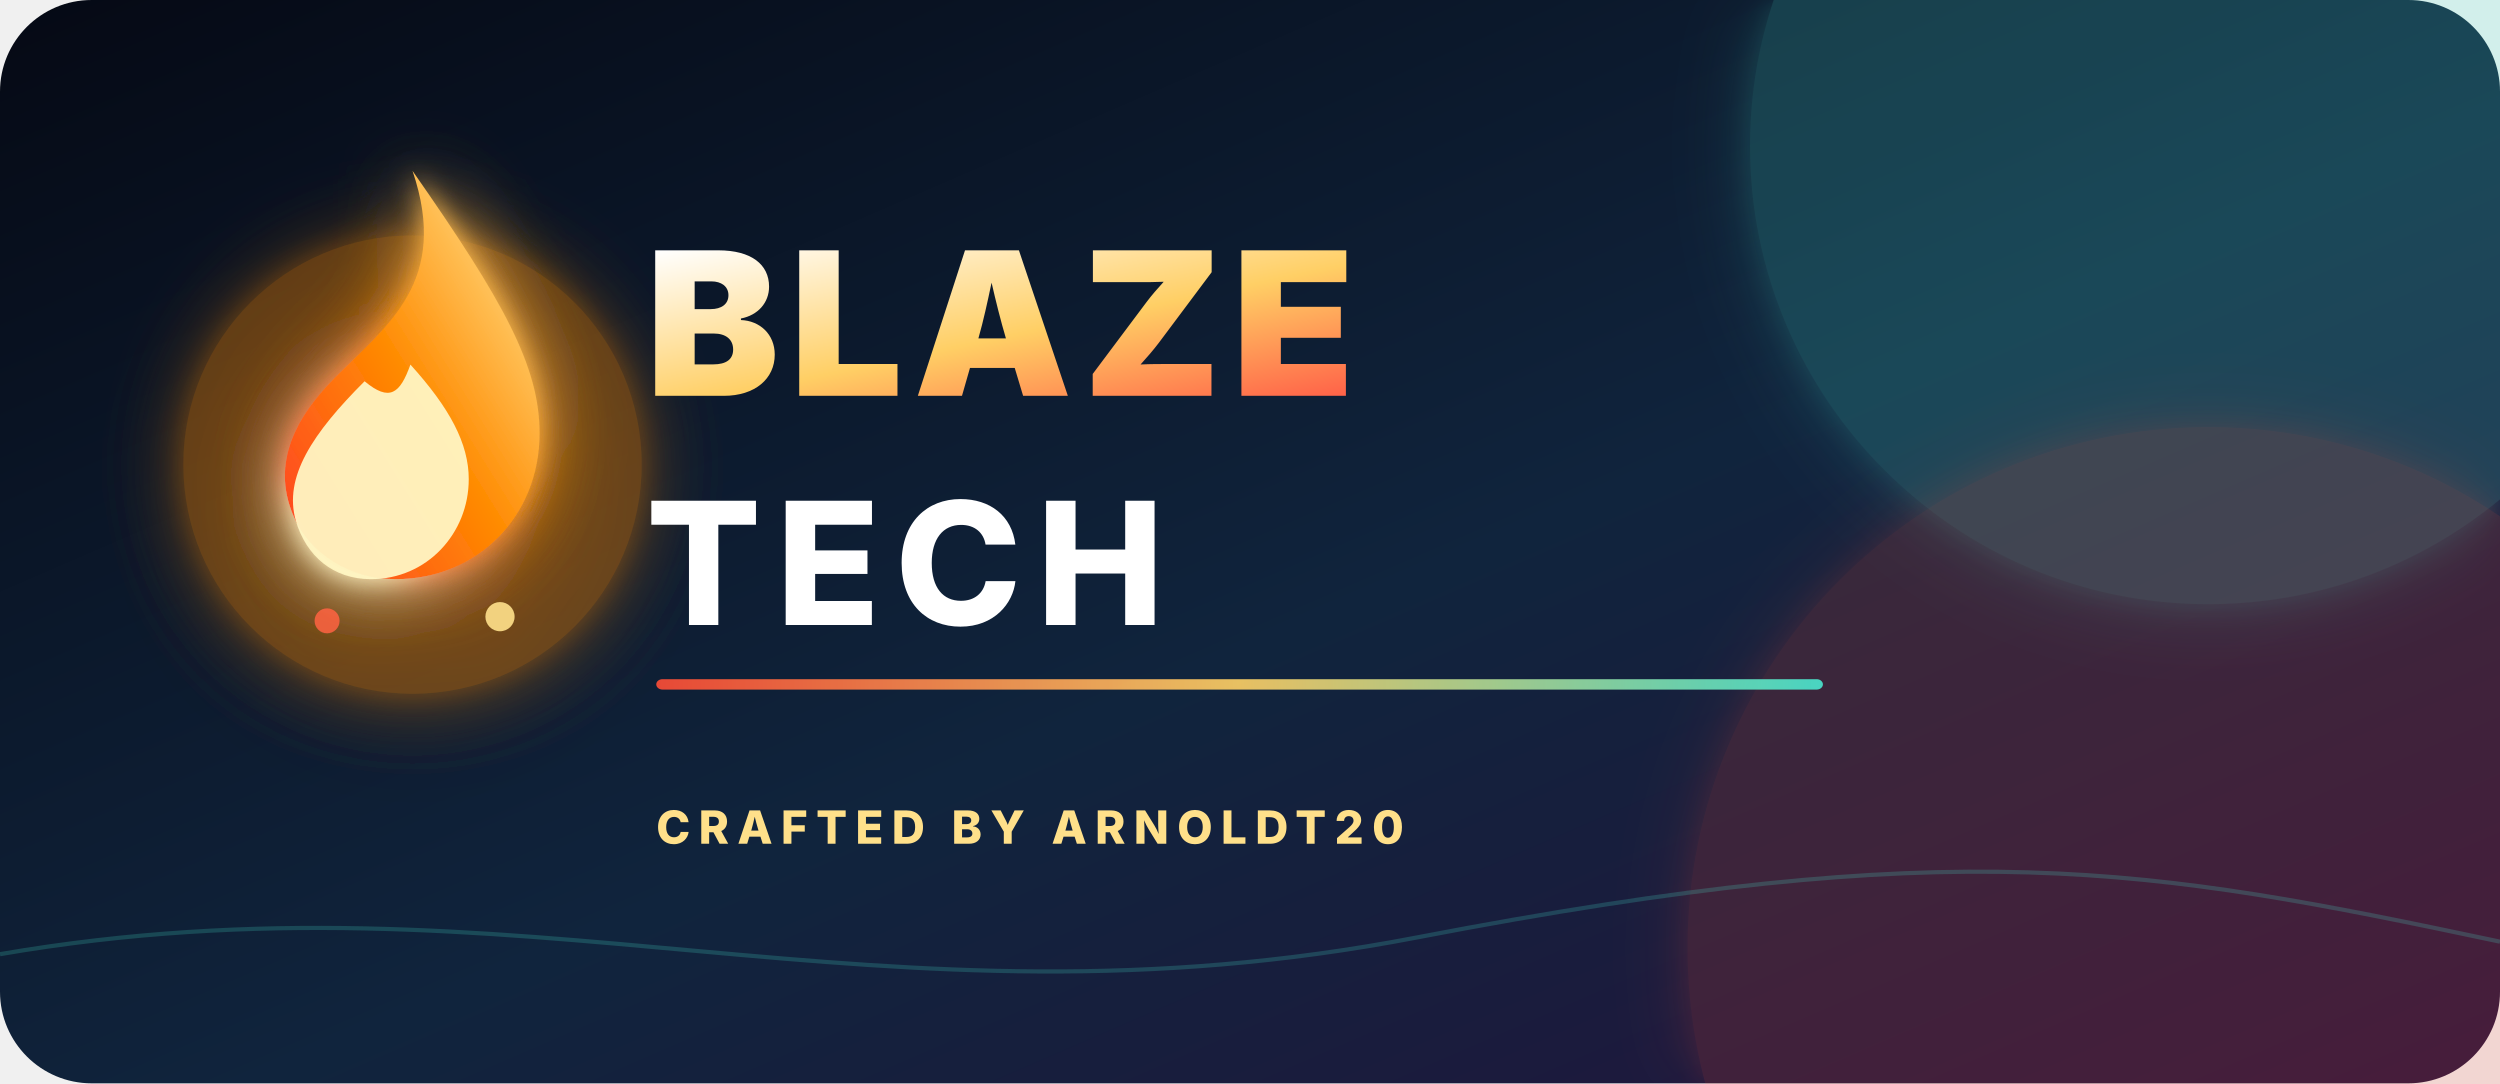
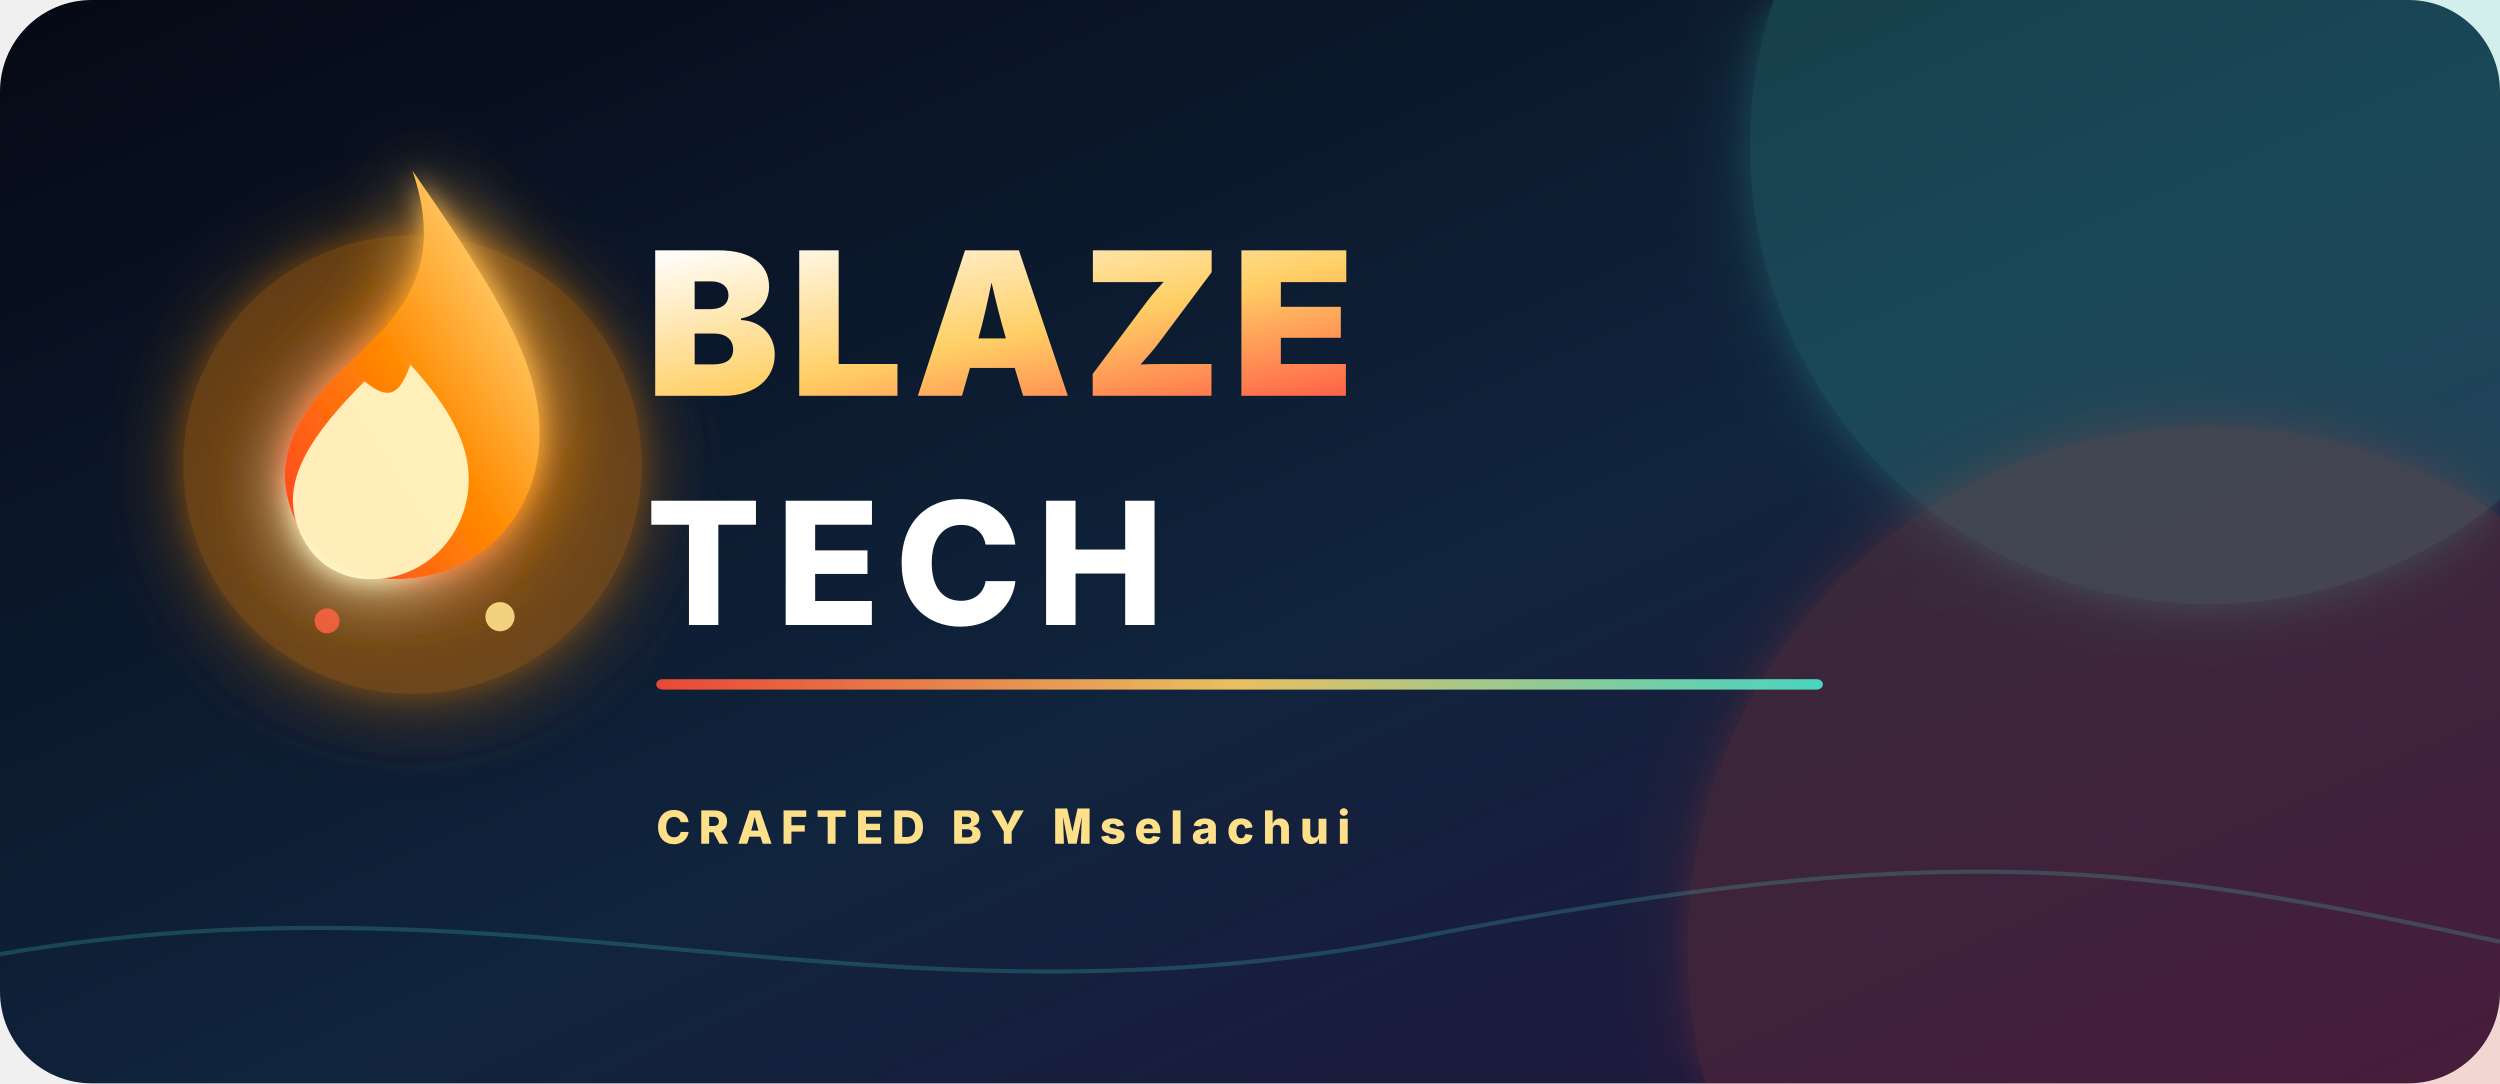
<svg xmlns="http://www.w3.org/2000/svg" width="1200" height="520" viewBox="0 0 1200 520" role="img" aria-labelledby="title desc">
  <defs>
    <linearGradient id="bg" x1="0" y1="0" x2="1" y2="1">
      <stop offset="0" stop-color="#050914" />
      <stop offset="0.55" stop-color="#10243d" />
      <stop offset="1" stop-color="#24133d" />
    </linearGradient>
    <linearGradient id="flame" x1="0" y1="1" x2="1" y2="0">
      <stop offset="0" stop-color="#ff3d28" />
      <stop offset="0.48" stop-color="#ff8a00" />
      <stop offset="1" stop-color="#fff0a3" />
    </linearGradient>
    <linearGradient id="word" x1="0" y1="0" x2="1" y2="1">
      <stop offset="0" stop-color="#ffffff" />
      <stop offset="0.55" stop-color="#ffcf65" />
      <stop offset="1" stop-color="#ff6248" />
    </linearGradient>
    <linearGradient id="accent" x1="0" y1="0" x2="1" y2="0">
      <stop offset="0" stop-color="#ff4d36" />
      <stop offset="0.5" stop-color="#ffd166" />
      <stop offset="1" stop-color="#49e7d0" />
    </linearGradient>
    <filter id="glow" x="-120%" y="-120%" width="340%" height="340%">
      <feGaussianBlur in="SourceGraphic" stdDeviation="18" result="wide" />
      <feGaussianBlur in="SourceGraphic" stdDeviation="6" result="tight" />
      <feMerge>
        <feMergeNode in="wide" />
        <feMergeNode in="tight" />
        <feMergeNode in="SourceGraphic" />
      </feMerge>
    </filter>
    <filter id="shadow" x="-30%" y="-30%" width="160%" height="180%">
      <feDropShadow dx="0" dy="16" stdDeviation="18" flood-color="#000000" flood-opacity="0.45" />
    </filter>
    <style>
      .brand { font-family: Inter, Segoe UI, Arial, sans-serif; }
      .flicker { animation: flicker 1.8s ease-in-out infinite alternate; transform-box: fill-box; transform-origin: center bottom; }
      .breathe { animation: breathe 2.8s ease-in-out infinite; transform-box: fill-box; transform-origin: center; }
      .credit { animation: credit 3s ease-in-out infinite; }
      @keyframes flicker { from { transform: scaleY(.93) rotate(-2deg); } to { transform: scaleY(1.07) rotate(2deg); } }
      @keyframes breathe { 0%,100% { opacity: .35; transform: scale(.94); } 50% { opacity: .9; transform: scale(1.08); } }
      @keyframes credit { 0%,100% { opacity: .72; letter-spacing: 4px; } 50% { opacity: 1; letter-spacing: 6px; } }
      @media (prefers-reduced-motion: reduce) { .flicker, .breathe, .credit { animation: none; } }
    </style>
  </defs>
  <rect width="1200" height="520" rx="44" fill="url(#bg)" />
  <circle class="breathe" cx="1060" cy="70" r="220" fill="#49e7d0" opacity=".18" filter="url(#glow)" />
  <circle class="breathe" cx="1060" cy="455" r="250" fill="#ff4d36" opacity=".16" filter="url(#glow)" />
  <path d="M0 458 C250 415 420 500 680 450 S1030 416 1200 452" fill="none" stroke="#49e7d0" stroke-opacity=".2" stroke-width="2" />
  <g transform="translate(82 78)" filter="url(#shadow)">
    <circle class="breathe" cx="116" cy="145" r="110" fill="#ff8a00" opacity=".34" filter="url(#glow)" />
    <g class="flicker" filter="url(#glow)">
      <path d="M116 4c18 53-12 74-37 99-22 22-30 44-20 67 8 18 27 30 49 30 39 0 69-30 69-70 0-32-17-63-61-126z" fill="url(#flame)" />
      <path d="M93 105c-25 25-39 46-33 67 5 17 18 28 36 28 27 0 47-22 47-48 0-17-9-34-28-55-5 14-10 18-22 8z" fill="#fff4c2" opacity=".95" />
    </g>
    <circle cx="75" cy="220" r="6" fill="#ff633f" opacity=".85" />
    <circle cx="158" cy="218" r="7" fill="#ffe08a" opacity=".9" />
  </g>
  <g class="brand" transform="translate(310 0)">
    <text x="0" y="190" fill="url(#word)" font-size="96" font-weight="900" letter-spacing="5">BLAZE</text>
    <text x="0" y="300" fill="#ffffff" font-size="82" font-weight="800" letter-spacing="7">TECH</text>
    <rect x="5" y="326" width="560" height="5" rx="3" fill="url(#accent)" opacity=".9">
      <animate attributeName="width" values="360;560;360" dur="3s" repeatCount="indefinite" />
    </rect>
-     <text class="credit" x="5" y="405" fill="#ffe08a" font-size="22" font-weight="800" letter-spacing="4">CRAFTED BY ARNOLDT20</text>
+     <text class="credit" x="5" y="405" fill="#ffe08a" font-size="22" font-weight="800" letter-spacing="4">CRAFTED BY 𝐌selachui</text>
  </g>
</svg>
